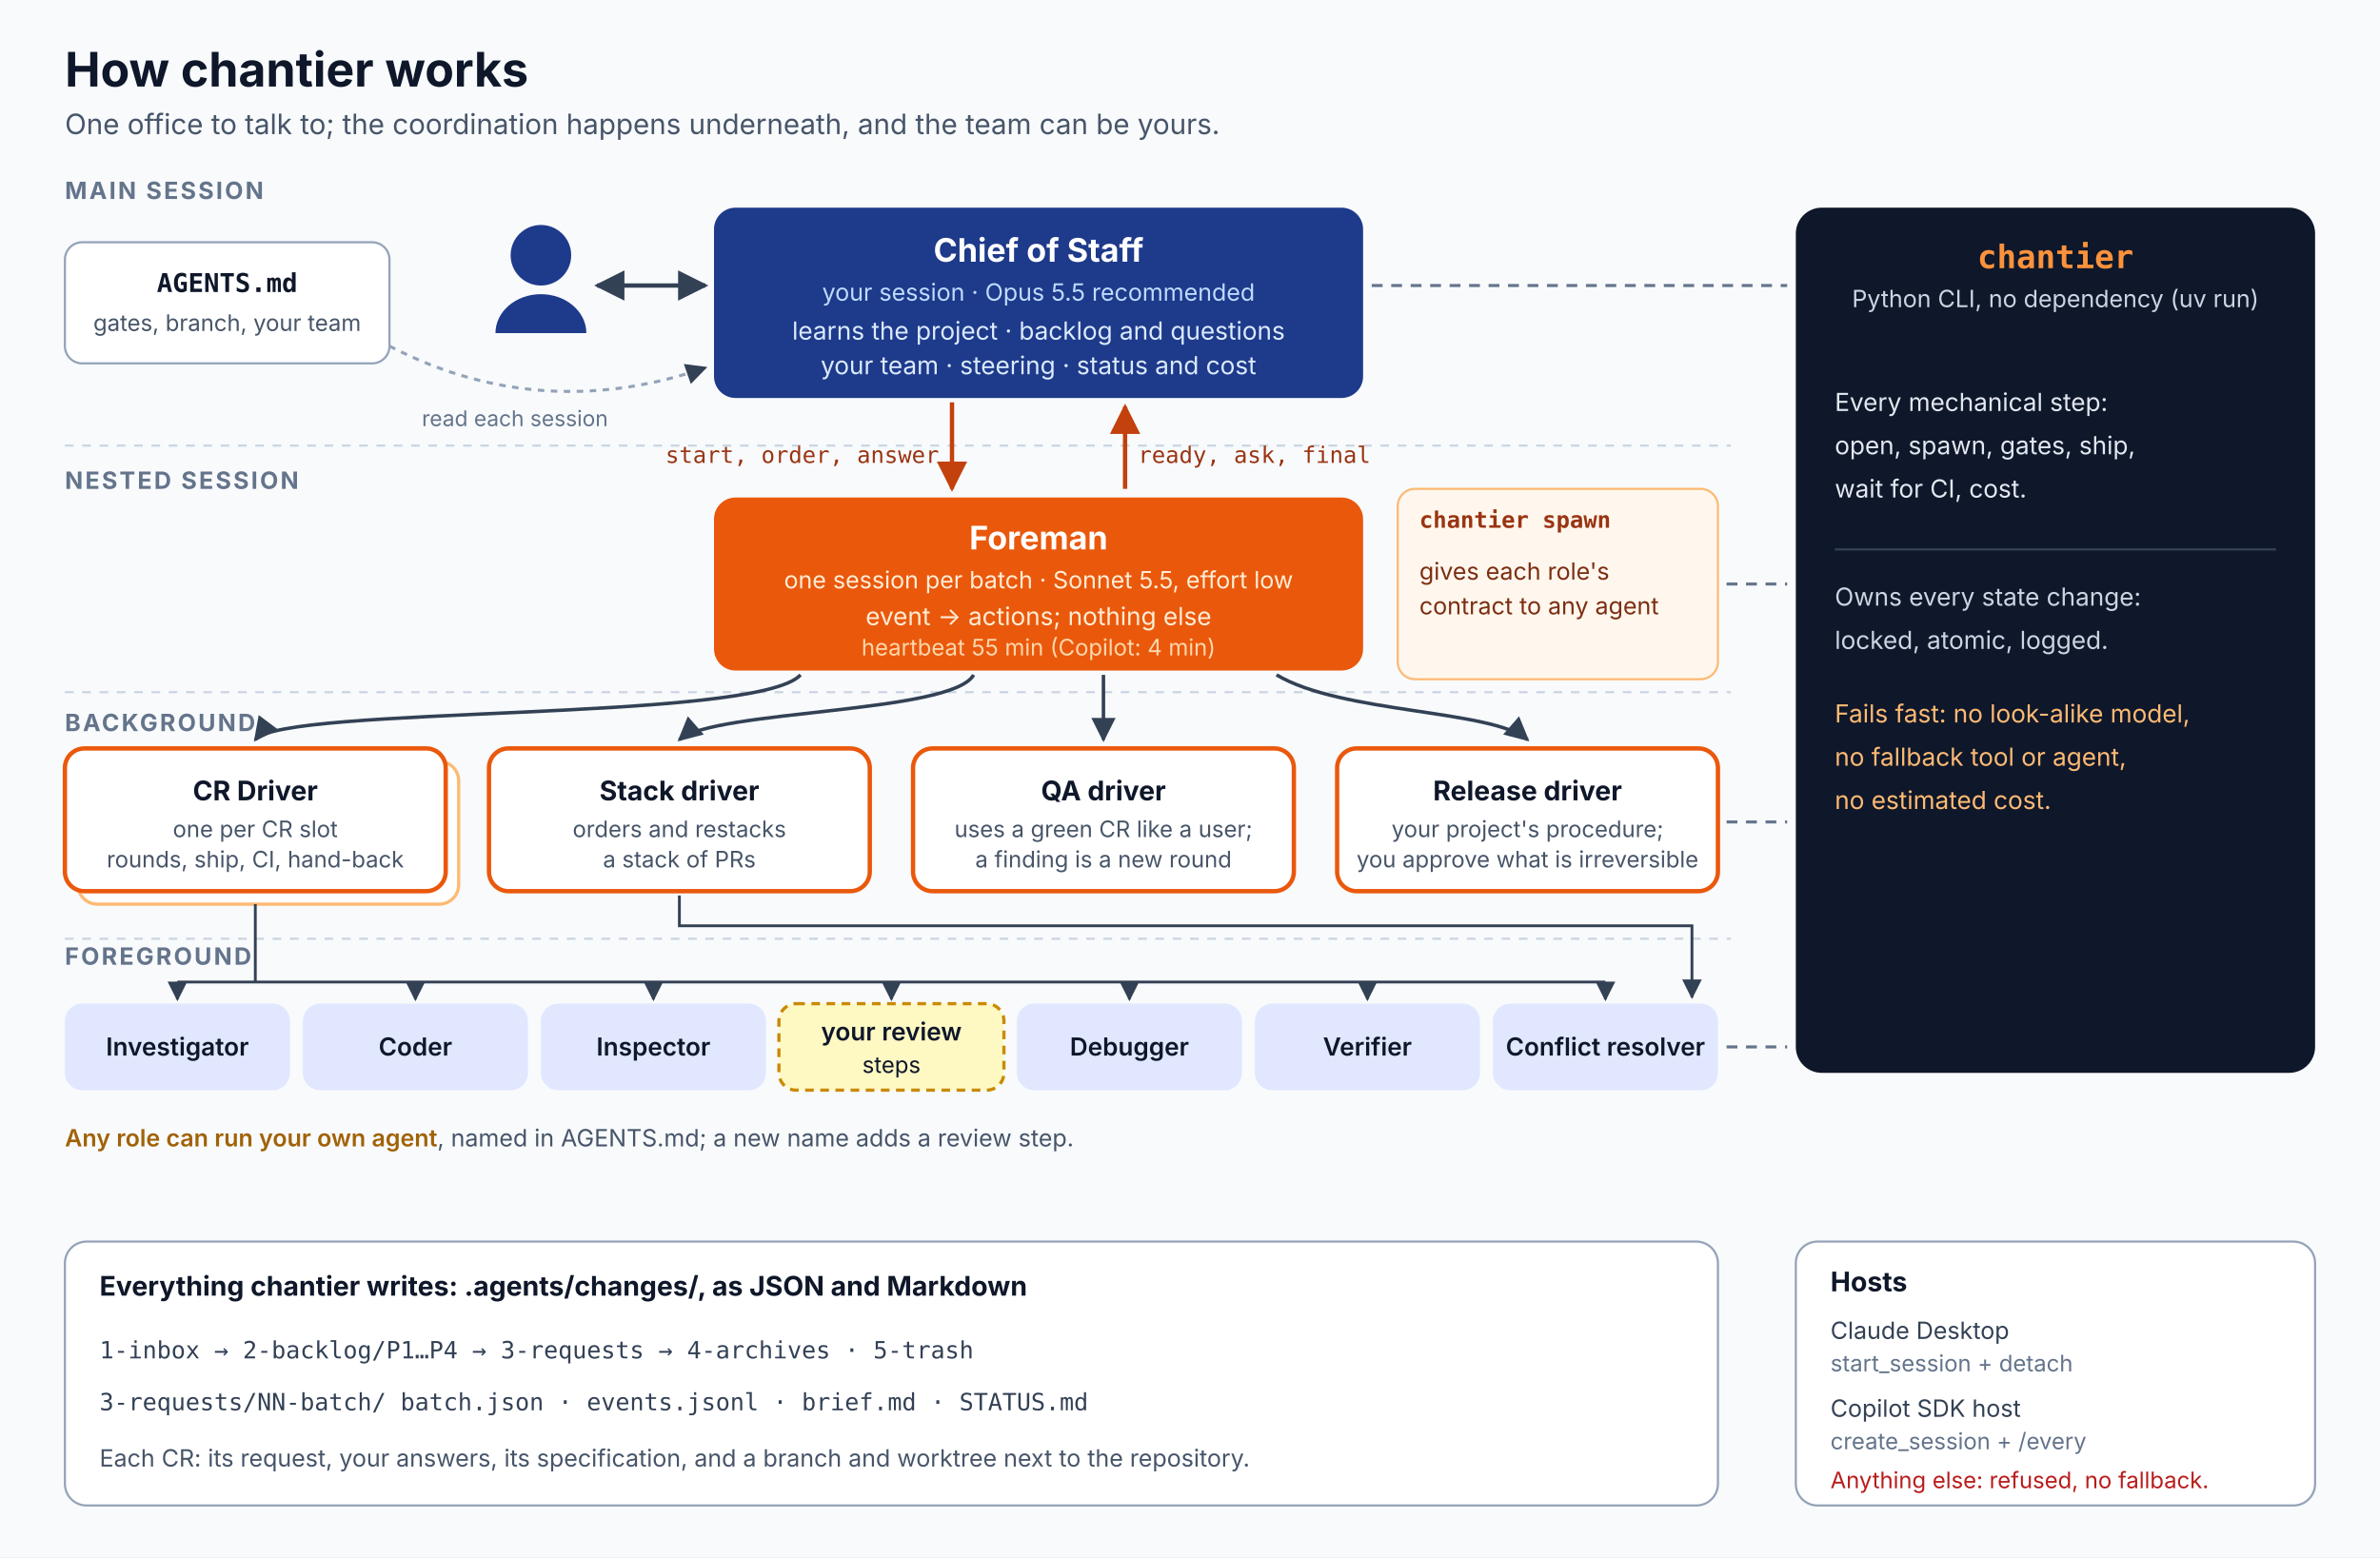
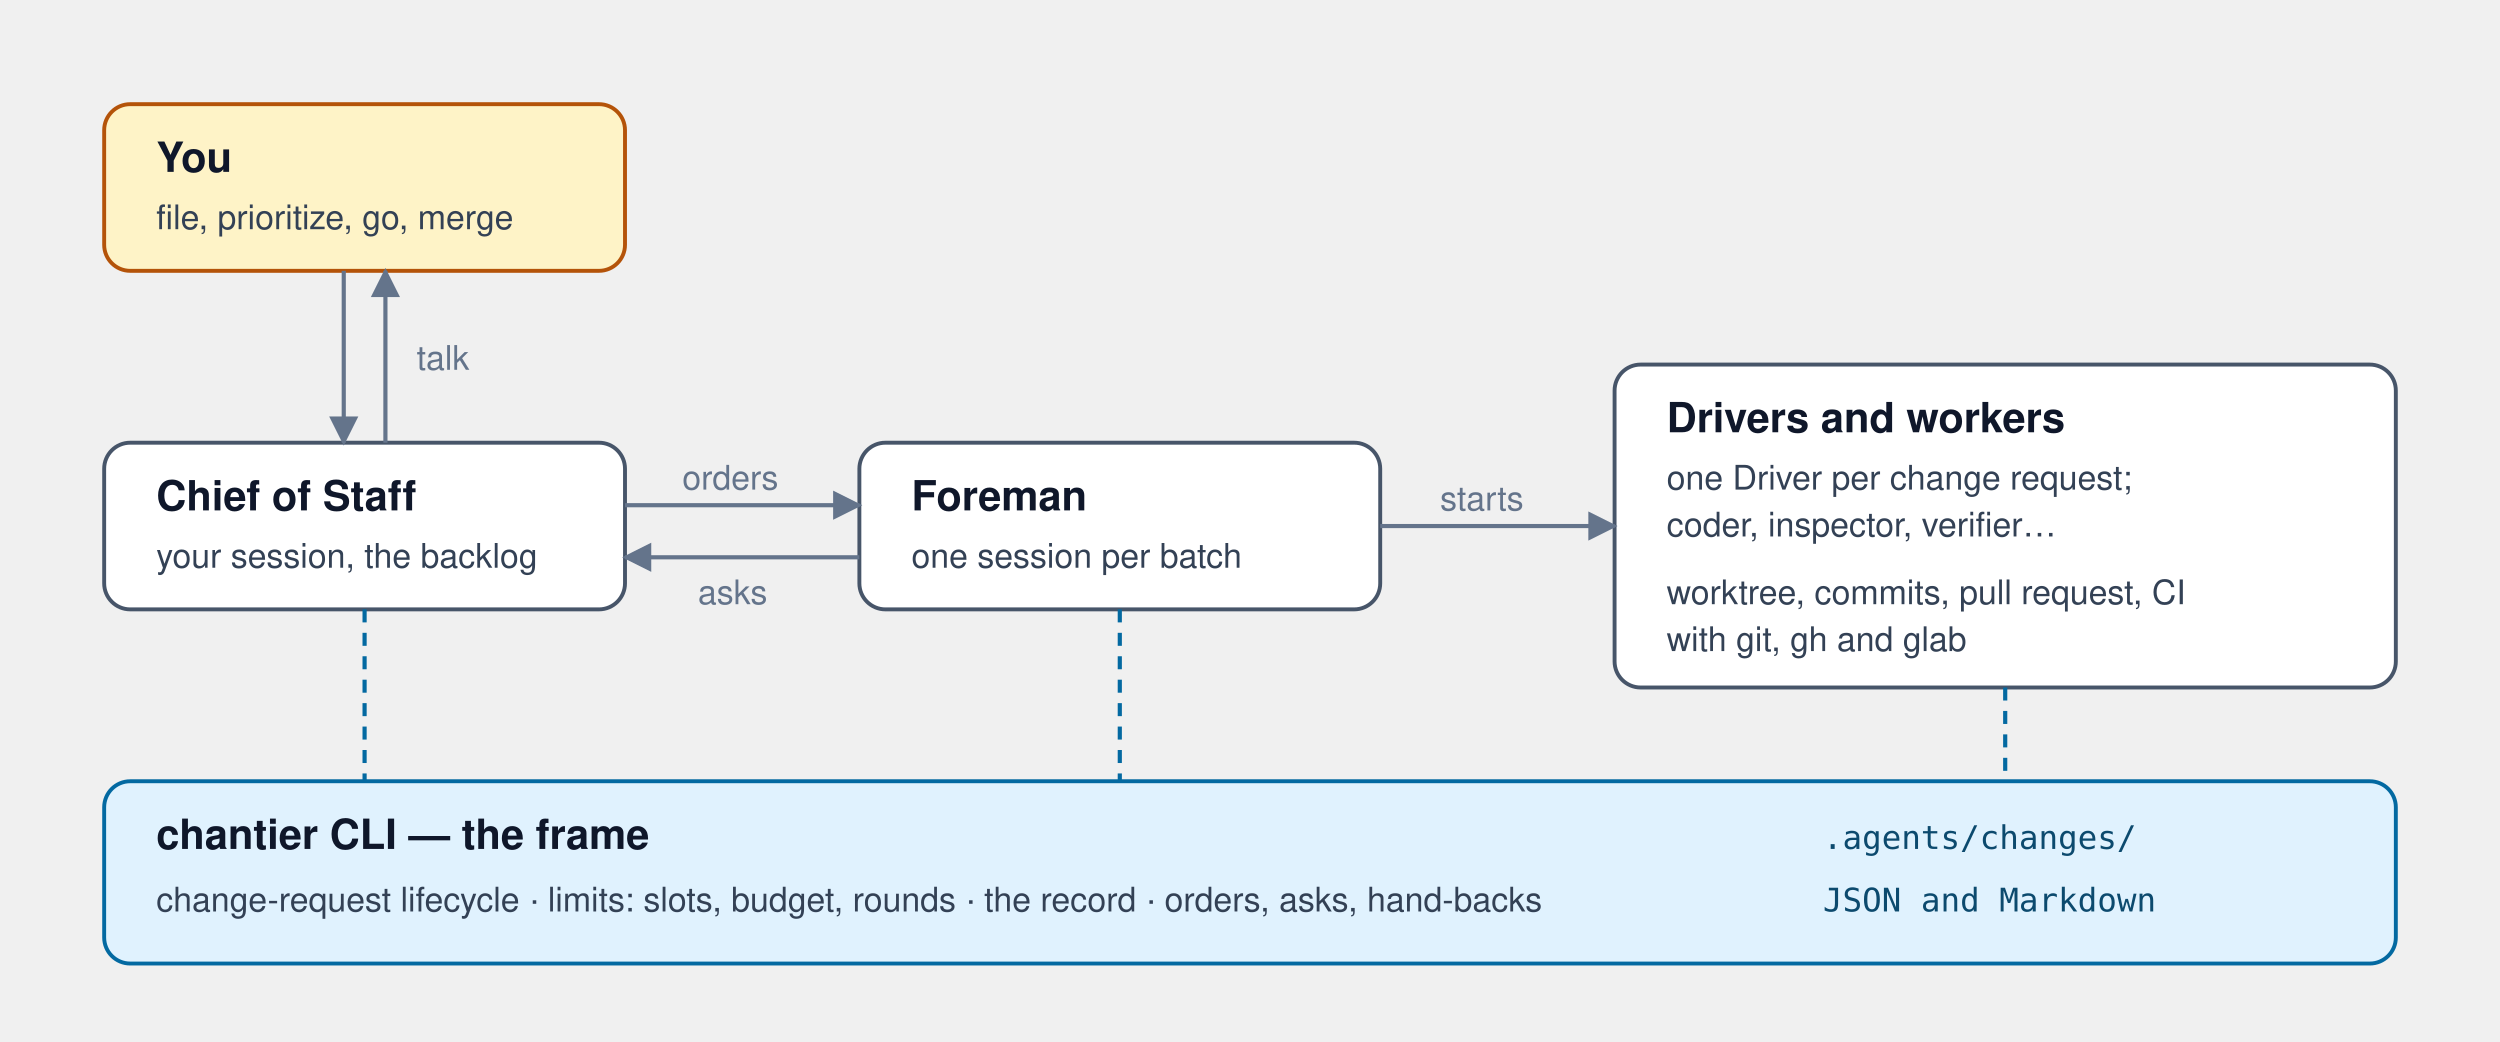
- <svg xmlns="http://www.w3.org/2000/svg" viewBox="0 0 1100 720" width="1100" height="720" font-family="Inter, Segoe UI, Helvetica, Arial, sans-serif">
+ <svg xmlns="http://www.w3.org/2000/svg" viewBox="0 0 960 400" width="960" height="400" font-family="ui-sans-serif, system-ui, -apple-system, Segoe UI, Helvetica, Arial, sans-serif" font-size="14">
+   <style>
+     .box { fill: #ffffff; stroke: #475569; stroke-width: 1.5; }
+     .you { fill: #fef3c7; stroke: #b45309; stroke-width: 1.5; }
+     .cli { fill: #e0f2fe; stroke: #0369a1; stroke-width: 1.5; }
+     .h { fill: #0f172a; font-weight: 700; font-size: 16px; }
+     .s { fill: #334155; font-size: 13px; }
+     .l { fill: #64748b; font-size: 13px; }
+     .m { fill: #0c4a6e; font-size: 12.5px; font-family: ui-monospace, Menlo, Consolas, monospace; }
+     .arrow { stroke: #64748b; stroke-width: 1.6; fill: none; marker-end: url(#a); }
+     .sync { stroke: #0369a1; stroke-width: 1.6; fill: none; stroke-dasharray: 5 4; }
+   </style>
  <defs>
-     <marker id="arrow" viewBox="0 0 10 10" refX="9" refY="5" markerWidth="7" markerHeight="7" orient="auto-start-reverse">
-       <path d="M0,0 L10,5 L0,10 z" fill="#334155" />
-     </marker>
-     <marker id="arrow-orange" viewBox="0 0 10 10" refX="9" refY="5" markerWidth="7" markerHeight="7" orient="auto-start-reverse">
-       <path d="M0,0 L10,5 L0,10 z" fill="#c2410c" />
+     <marker id="a" viewBox="0 0 10 10" refX="9" refY="5" markerWidth="7" markerHeight="7" orient="auto-start-reverse">
+       <path d="M 0 0 L 10 5 L 0 10 z" fill="#64748b" />
    </marker>
  </defs>
-   <rect width="1100" height="720" fill="#f8fafc" />
-   <text x="30" y="40" font-size="22" font-weight="700" fill="#0f172a">How chantier works</text>
-   <text x="30" y="62" font-size="13" fill="#475569">One office to talk to; the coordination happens underneath, and the team can be yours.</text>
-   <g font-size="11" font-weight="700" fill="#64748b" letter-spacing="1">
-     <text x="30" y="92">MAIN SESSION</text>
-     <text x="30" y="226">NESTED SESSION</text>
-     <text x="30" y="338">BACKGROUND</text>
-     <text x="30" y="446">FOREGROUND</text>
-   </g>
-   <g stroke="#cbd5e1" stroke-dasharray="4 4">
-     <line x1="30" y1="206" x2="800" y2="206" />
-     <line x1="30" y1="320" x2="800" y2="320" />
-     <line x1="30" y1="434" x2="800" y2="434" />
-   </g>
-   <rect x="30" y="112" width="150" height="56" rx="8" fill="#ffffff" stroke="#94a3b8" />
-   <text x="105" y="135" font-size="12" font-weight="700" fill="#0f172a" text-anchor="middle" font-family="ui-monospace, Menlo, monospace">AGENTS.md</text>
-   <text x="105" y="153" font-size="10.5" fill="#475569" text-anchor="middle">gates, branch, your team</text>
-   <path d="M180,160 C230,186 280,186 326,170" stroke="#94a3b8" stroke-width="1.4" fill="none" stroke-dasharray="3 3" marker-end="url(#arrow)" />
-   <text x="238" y="197" font-size="10" fill="#64748b" text-anchor="middle">read each session</text>
-   <circle cx="250" cy="118" r="14" fill="#1e3a8a" />
-   <path d="M229,154 a21,18 0 0 1 42,0 z" fill="#1e3a8a" />
-   <line x1="276" y1="132" x2="326" y2="132" stroke="#334155" stroke-width="2" marker-start="url(#arrow)" marker-end="url(#arrow)" />
-   <rect x="330" y="96" width="300" height="88" rx="10" fill="#1e3a8a" />
-   <text x="480" y="121" font-size="15" font-weight="700" fill="#ffffff" text-anchor="middle">Chief of Staff</text>
-   <text x="480" y="139" font-size="11" fill="#bfdbfe" text-anchor="middle">your session · Opus 5.5 recommended</text>
-   <text x="480" y="157" font-size="11.5" fill="#dbeafe" text-anchor="middle">learns the project · backlog and questions</text>
-   <text x="480" y="173" font-size="11.5" fill="#dbeafe" text-anchor="middle">your team · steering · status and cost</text>
-   <line x1="440" y1="186" x2="440" y2="226" stroke="#c2410c" stroke-width="2" marker-end="url(#arrow-orange)" />
-   <line x1="520" y1="226" x2="520" y2="188" stroke="#c2410c" stroke-width="2" marker-end="url(#arrow-orange)" />
-   <text x="434" y="214" font-size="10.5" fill="#9a3412" text-anchor="end" font-family="ui-monospace, Menlo, monospace">start, order, answer</text>
-   <text x="526" y="214" font-size="10.5" fill="#9a3412" font-family="ui-monospace, Menlo, monospace">ready, ask, final</text>
-   <rect x="330" y="230" width="300" height="80" rx="10" fill="#ea580c" />
-   <text x="480" y="254" font-size="15" font-weight="700" fill="#ffffff" text-anchor="middle">Foreman</text>
-   <text x="480" y="272" font-size="11" fill="#ffedd5" text-anchor="middle">one session per batch · Sonnet 5.5, effort low</text>
-   <text x="480" y="289" font-size="11.5" fill="#ffedd5" text-anchor="middle">event → actions; nothing else</text>
-   <text x="480" y="303" font-size="10.5" fill="#fed7aa" text-anchor="middle">heartbeat 55 min (Copilot: 4 min)</text>
-   <rect x="646" y="226" width="148" height="88" rx="8" fill="#fff7ed" stroke="#fdba74" />
-   <text x="656" y="244" font-size="10.5" font-weight="700" fill="#9a3412" font-family="ui-monospace, Menlo, monospace">chantier spawn</text>
-   <g font-size="11" fill="#7c2d12">
-     <text x="656" y="268">gives each role's</text>
-     <text x="656" y="284">contract to any agent</text>
-   </g>
-   <g font-size="12.5" font-weight="700" fill="#0f172a" text-anchor="middle">
-     <rect x="36" y="352" width="176" height="66" rx="9" fill="#ffffff" stroke="#fdba74" stroke-width="1.5" />
-     <rect x="30" y="346" width="176" height="66" rx="9" fill="#ffffff" stroke="#ea580c" stroke-width="2" />
-     <text x="118" y="370">CR Driver</text>
-     <text x="118" y="387" font-size="10.5" font-weight="400" fill="#475569">one per CR slot</text>
-     <text x="118" y="401" font-size="10.5" font-weight="400" fill="#475569">rounds, ship, CI, hand-back</text>
-     <rect x="226" y="346" width="176" height="66" rx="9" fill="#ffffff" stroke="#ea580c" stroke-width="2" />
-     <text x="314" y="370">Stack driver</text>
-     <text x="314" y="387" font-size="10.5" font-weight="400" fill="#475569">orders and restacks</text>
-     <text x="314" y="401" font-size="10.5" font-weight="400" fill="#475569">a stack of PRs</text>
-     <rect x="422" y="346" width="176" height="66" rx="9" fill="#ffffff" stroke="#ea580c" stroke-width="2" />
-     <text x="510" y="370">QA driver</text>
-     <text x="510" y="387" font-size="10.5" font-weight="400" fill="#475569">uses a green CR like a user;</text>
-     <text x="510" y="401" font-size="10.5" font-weight="400" fill="#475569">a finding is a new round</text>
-     <rect x="618" y="346" width="176" height="66" rx="9" fill="#ffffff" stroke="#ea580c" stroke-width="2" />
-     <text x="706" y="370">Release driver</text>
-     <text x="706" y="387" font-size="10.5" font-weight="400" fill="#475569">your project's procedure;</text>
-     <text x="706" y="401" font-size="10.5" font-weight="400" fill="#475569">you approve what is irreversible</text>
-   </g>
-   <g stroke="#334155" stroke-width="1.6" fill="none" marker-end="url(#arrow)">
-     <path d="M370,312 C350,334 130,326 118,342" />
-     <path d="M450,312 C440,330 330,328 314,342" />
-     <line x1="510" y1="312" x2="510" y2="342" />
-     <path d="M590,312 C620,330 690,328 706,342" />
-   </g>
-   <g font-size="11.5" font-weight="600" fill="#0f172a" text-anchor="middle">
-     <rect x="30" y="464" width="104" height="40" rx="8" fill="#e0e7ff" />
-     <text x="82" y="488">Investigator</text>
-     <rect x="140" y="464" width="104" height="40" rx="8" fill="#e0e7ff" />
-     <text x="192" y="488">Coder</text>
-     <rect x="250" y="464" width="104" height="40" rx="8" fill="#e0e7ff" />
-     <text x="302" y="488">Inspector</text>
-     <rect x="360" y="464" width="104" height="40" rx="8" fill="#fef9c3" stroke="#ca8a04" stroke-width="1.5" stroke-dasharray="4 3" />
-     <text x="412" y="481">your review</text>
-     <text x="412" y="496" font-size="10.5" font-weight="400">steps</text>
-     <rect x="470" y="464" width="104" height="40" rx="8" fill="#e0e7ff" />
-     <text x="522" y="488">Debugger</text>
-     <rect x="580" y="464" width="104" height="40" rx="8" fill="#e0e7ff" />
-     <text x="632" y="488">Verifier</text>
-     <rect x="690" y="464" width="104" height="40" rx="8" fill="#e0e7ff" />
-     <text x="742" y="488">Conflict resolver</text>
-   </g>
-   <g stroke="#334155" stroke-width="1.3" fill="none">
-     <line x1="118" y1="418" x2="118" y2="454" />
-     <line x1="82" y1="454" x2="742" y2="454" />
-   </g>
-   <path d="M314,414 V428 H782 V461" stroke="#334155" stroke-width="1.3" fill="none" marker-end="url(#arrow)" />
-   <g stroke="#334155" stroke-width="1.3" fill="none" marker-end="url(#arrow)">
-     <line x1="82" y1="454" x2="82" y2="462" />
-     <line x1="192" y1="454" x2="192" y2="462" />
-     <line x1="302" y1="454" x2="302" y2="462" />
-     <line x1="412" y1="454" x2="412" y2="462" />
-     <line x1="522" y1="454" x2="522" y2="462" />
-     <line x1="632" y1="454" x2="632" y2="462" />
-     <line x1="742" y1="454" x2="742" y2="462" />
-   </g>
-   <g font-size="11" fill="#475569">
-     <text x="30" y="530">
-       <tspan fill="#a16207" font-weight="600">Any role can run your own agent</tspan>, named in AGENTS.md; a new name adds a review step.</text>
-   </g>
-   <rect x="30" y="574" width="764" height="122" rx="10" fill="#ffffff" stroke="#94a3b8" />
-   <text x="46" y="599" font-size="12.5" font-weight="700" fill="#0f172a">Everything chantier writes: .agents/changes/, as JSON and Markdown</text>
-   <g font-size="11" fill="#334155" font-family="ui-monospace, Menlo, monospace">
-     <text x="46" y="628">1-inbox → 2-backlog/P1…P4 → 3-requests → 4-archives · 5-trash</text>
-     <text x="46" y="652">3-requests/NN-batch/  batch.json · events.jsonl · brief.md · STATUS.md</text>
-   </g>
-   <text x="46" y="678" font-size="11" fill="#475569">Each CR: its request, your answers, its specification, and a branch and worktree next to the repository.</text>
-   <rect x="830" y="96" width="240" height="400" rx="12" fill="#0f172a" />
-   <text x="950" y="124" font-size="15" font-weight="700" fill="#fb923c" text-anchor="middle" font-family="ui-monospace, Menlo, monospace">chantier</text>
-   <text x="950" y="142" font-size="11" fill="#cbd5e1" text-anchor="middle">Python CLI, no dependency (uv run)</text>
-   <g font-size="11.5" fill="#e2e8f0">
-     <text x="848" y="190">Every mechanical step:</text>
-     <text x="848" y="210">open, spawn, gates, ship,</text>
-     <text x="848" y="230">wait for CI, cost.</text>
-   </g>
-   <line x1="848" y1="254" x2="1052" y2="254" stroke="#334155" />
-   <g font-size="11.5" fill="#cbd5e1">
-     <text x="848" y="280">Owns every state change:</text>
-     <text x="848" y="300">locked, atomic, logged.</text>
-   </g>
-   <g font-size="11.5" fill="#fdba74">
-     <text x="848" y="334">Fails fast: no look-alike model,</text>
-     <text x="848" y="354">no fallback tool or agent,</text>
-     <text x="848" y="374">no estimated cost.</text>
-   </g>
-   <g stroke="#64748b" stroke-width="1.4" stroke-dasharray="5 4">
-     <line x1="634" y1="132" x2="826" y2="132" />
-     <line x1="798" y1="270" x2="826" y2="270" />
-     <line x1="798" y1="380" x2="826" y2="380" />
-     <line x1="798" y1="484" x2="826" y2="484" />
-   </g>
-   <rect x="830" y="574" width="240" height="122" rx="10" fill="#ffffff" stroke="#94a3b8" />
-   <text x="846" y="597" font-size="12.5" font-weight="700" fill="#0f172a">Hosts</text>
-   <g font-size="11" fill="#334155">
-     <text x="846" y="619">Claude Desktop</text>
-     <text x="846" y="634" font-size="10.5" fill="#64748b">start_session + detach</text>
-     <text x="846" y="655">Copilot SDK host</text>
-     <text x="846" y="670" font-size="10.5" fill="#64748b">create_session + /every</text>
-   </g>
-   <text x="846" y="688" font-size="10.5" fill="#b91c1c">Anything else: refused, no fallback.</text>
+   <rect class="you" x="40" y="40" width="200" height="64" rx="10" />
+   <text class="h" x="60" y="66">You</text>
+   <text class="s" x="60" y="88">file, prioritize, go, merge</text>
+   <rect class="box" x="40" y="170" width="200" height="64" rx="10" />
+   <text class="h" x="60" y="196">Chief of Staff</text>
+   <text class="s" x="60" y="218">your session, the backlog</text>
+   <rect class="box" x="330" y="170" width="200" height="64" rx="10" />
+   <text class="h" x="350" y="196">Foreman</text>
+   <text class="s" x="350" y="218">one session per batch</text>
+   <rect class="box" x="620" y="140" width="300" height="124" rx="10" />
+   <text class="h" x="640" y="166">Drivers and workers</text>
+   <text class="s" x="640" y="188">one Driver per change request;</text>
+   <text class="s" x="640" y="206">coder, inspector, verifier…</text>
+   <text class="s" x="640" y="232">worktree, commits, pull request, CI</text>
+   <text class="s" x="640" y="250">with git, gh and glab</text>
+   <path class="arrow" d="M 132 104 L 132 170" />
+   <path class="arrow" d="M 148 170 L 148 104" />
+   <text class="l" x="160" y="142">talk</text>
+   <path class="arrow" d="M 240 194 L 330 194" />
+   <text class="l" x="262" y="188">orders</text>
+   <path class="arrow" d="M 330 214 L 240 214" />
+   <text class="l" x="268" y="232">asks</text>
+   <path class="arrow" d="M 530 202 L 620 202" />
+   <text class="l" x="553" y="196">starts</text>
+   <rect class="cli" x="40" y="300" width="880" height="70" rx="10" />
+   <text class="h" x="60" y="326" fill="#0c4a6e">chantier CLI — the frame</text>
+   <text class="s" x="60" y="350">change-request lifecycle · limits: slots, budget, rounds · the record · orders, asks, hand-backs</text>
+   <text class="m" x="700" y="326">.agents/changes/</text>
+   <text class="m" x="700" y="350">JSON and Markdown</text>
+   <path class="sync" d="M 140 234 L 140 300" />
+   <path class="sync" d="M 430 234 L 430 300" />
+   <path class="sync" d="M 770 264 L 770 300" />
</svg>
